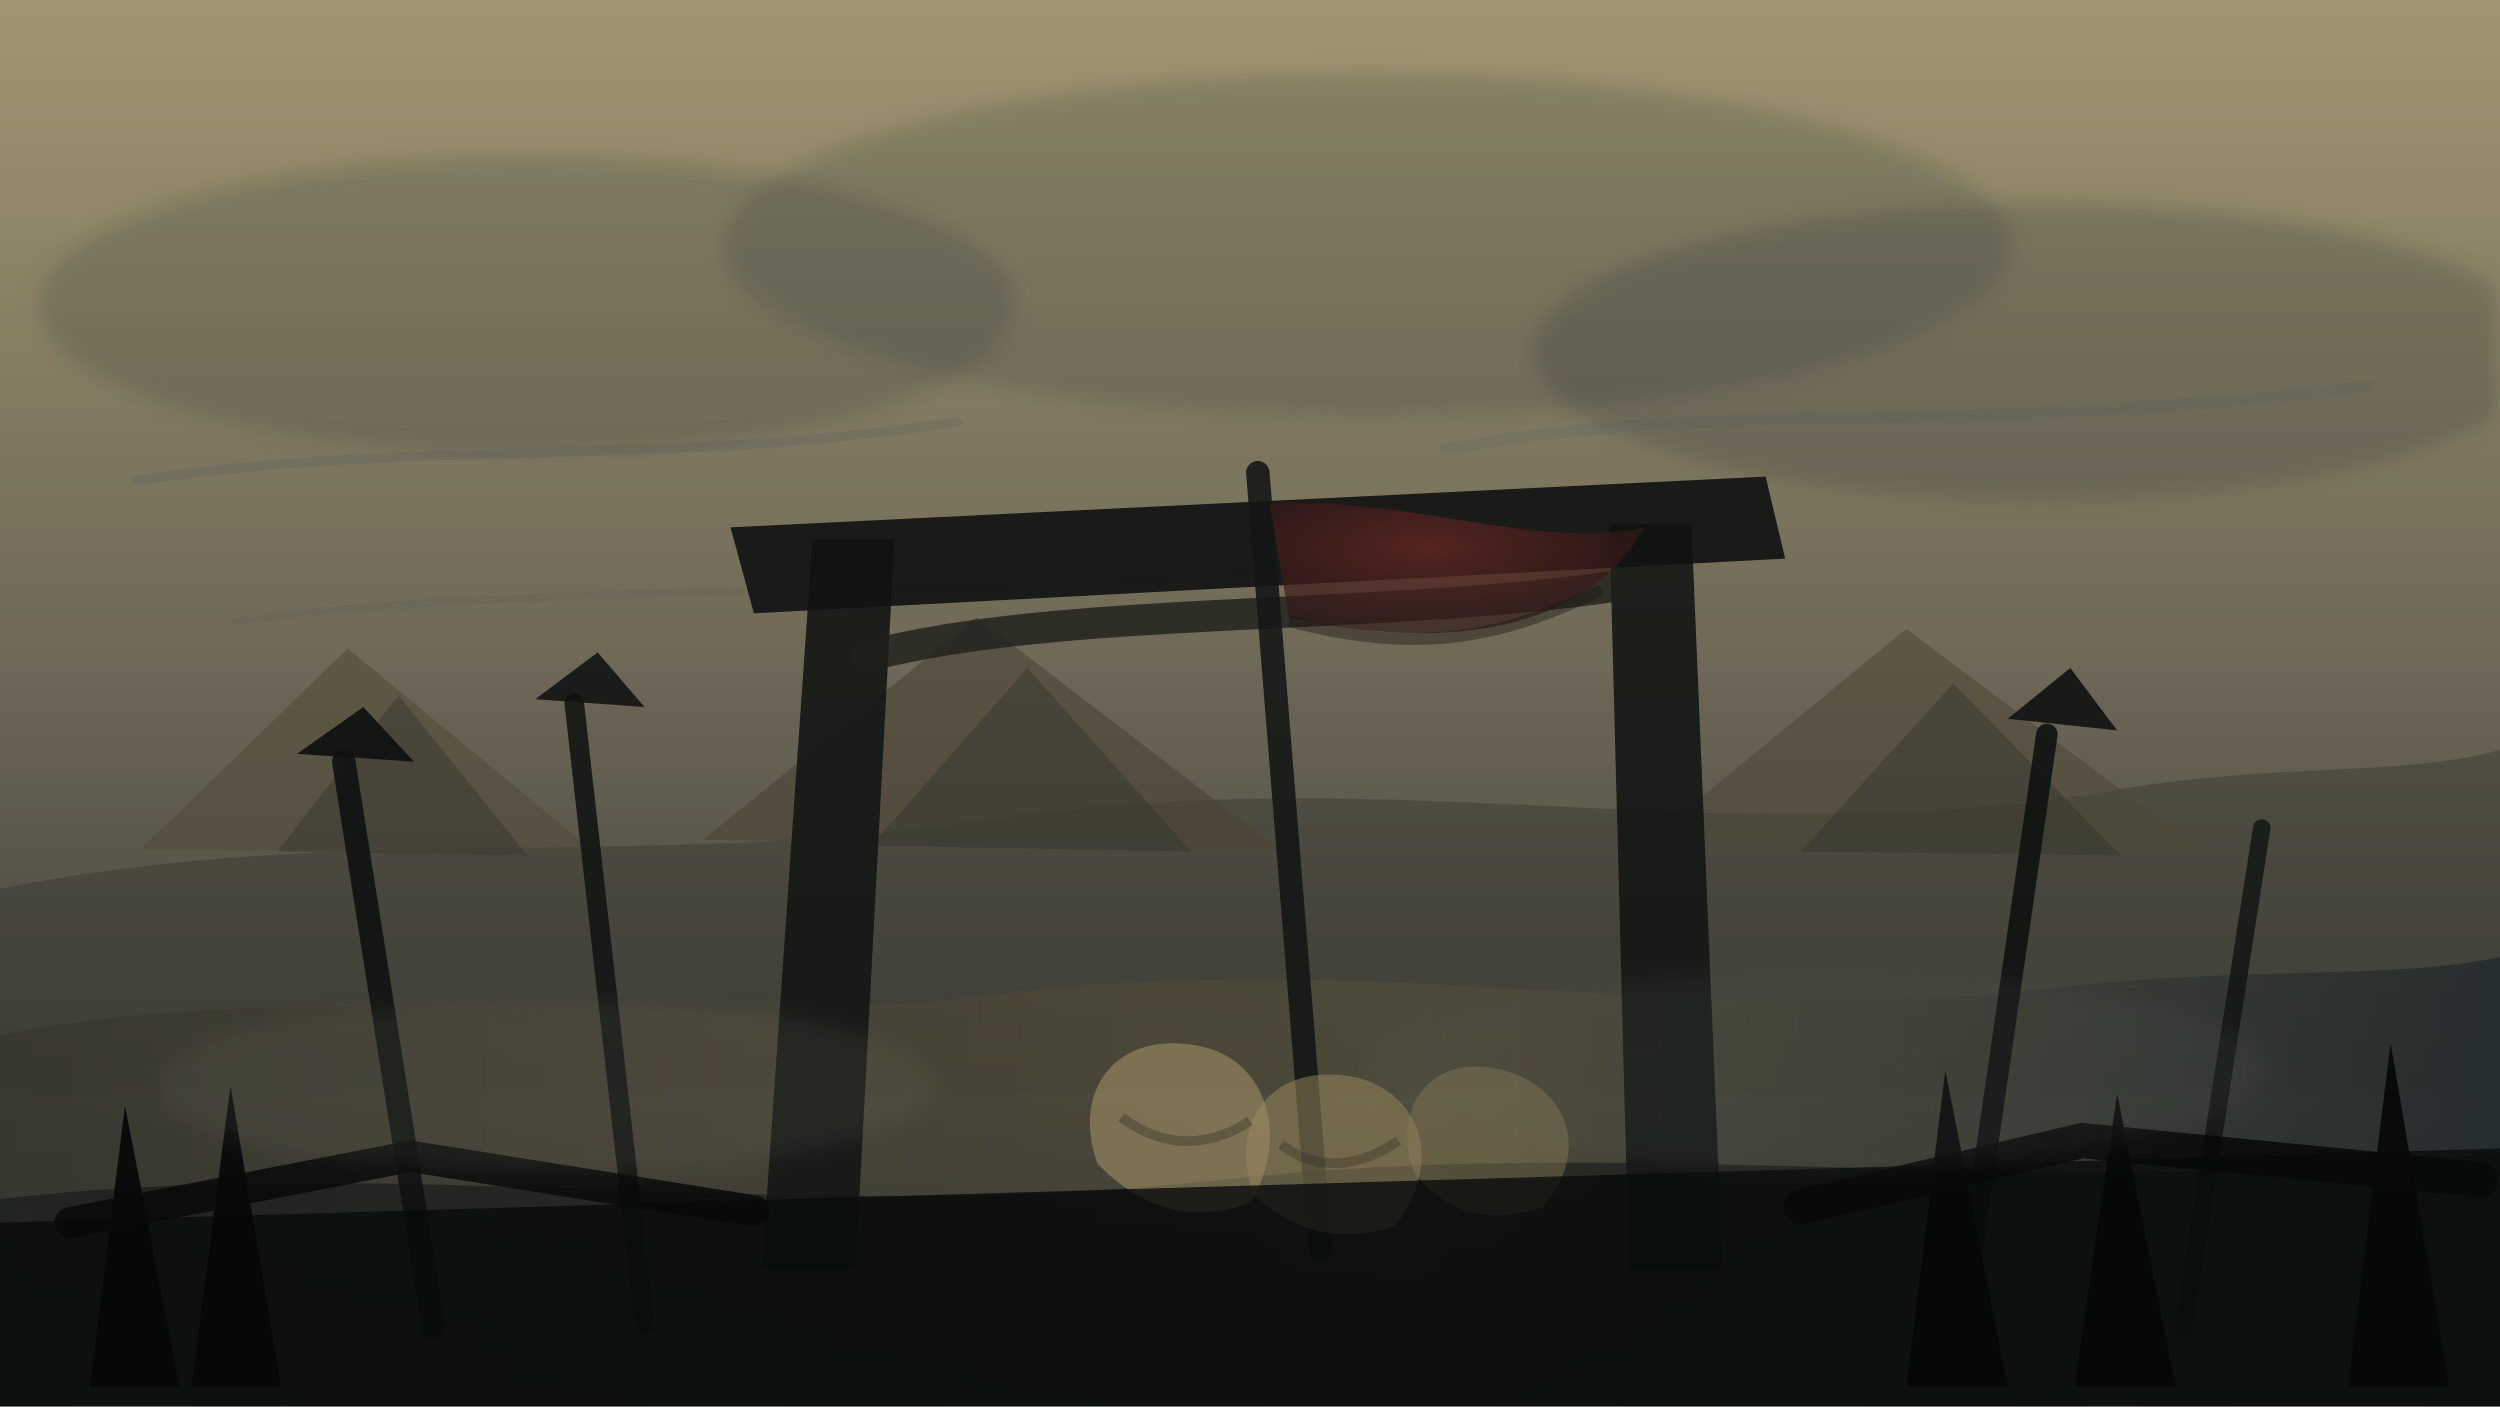
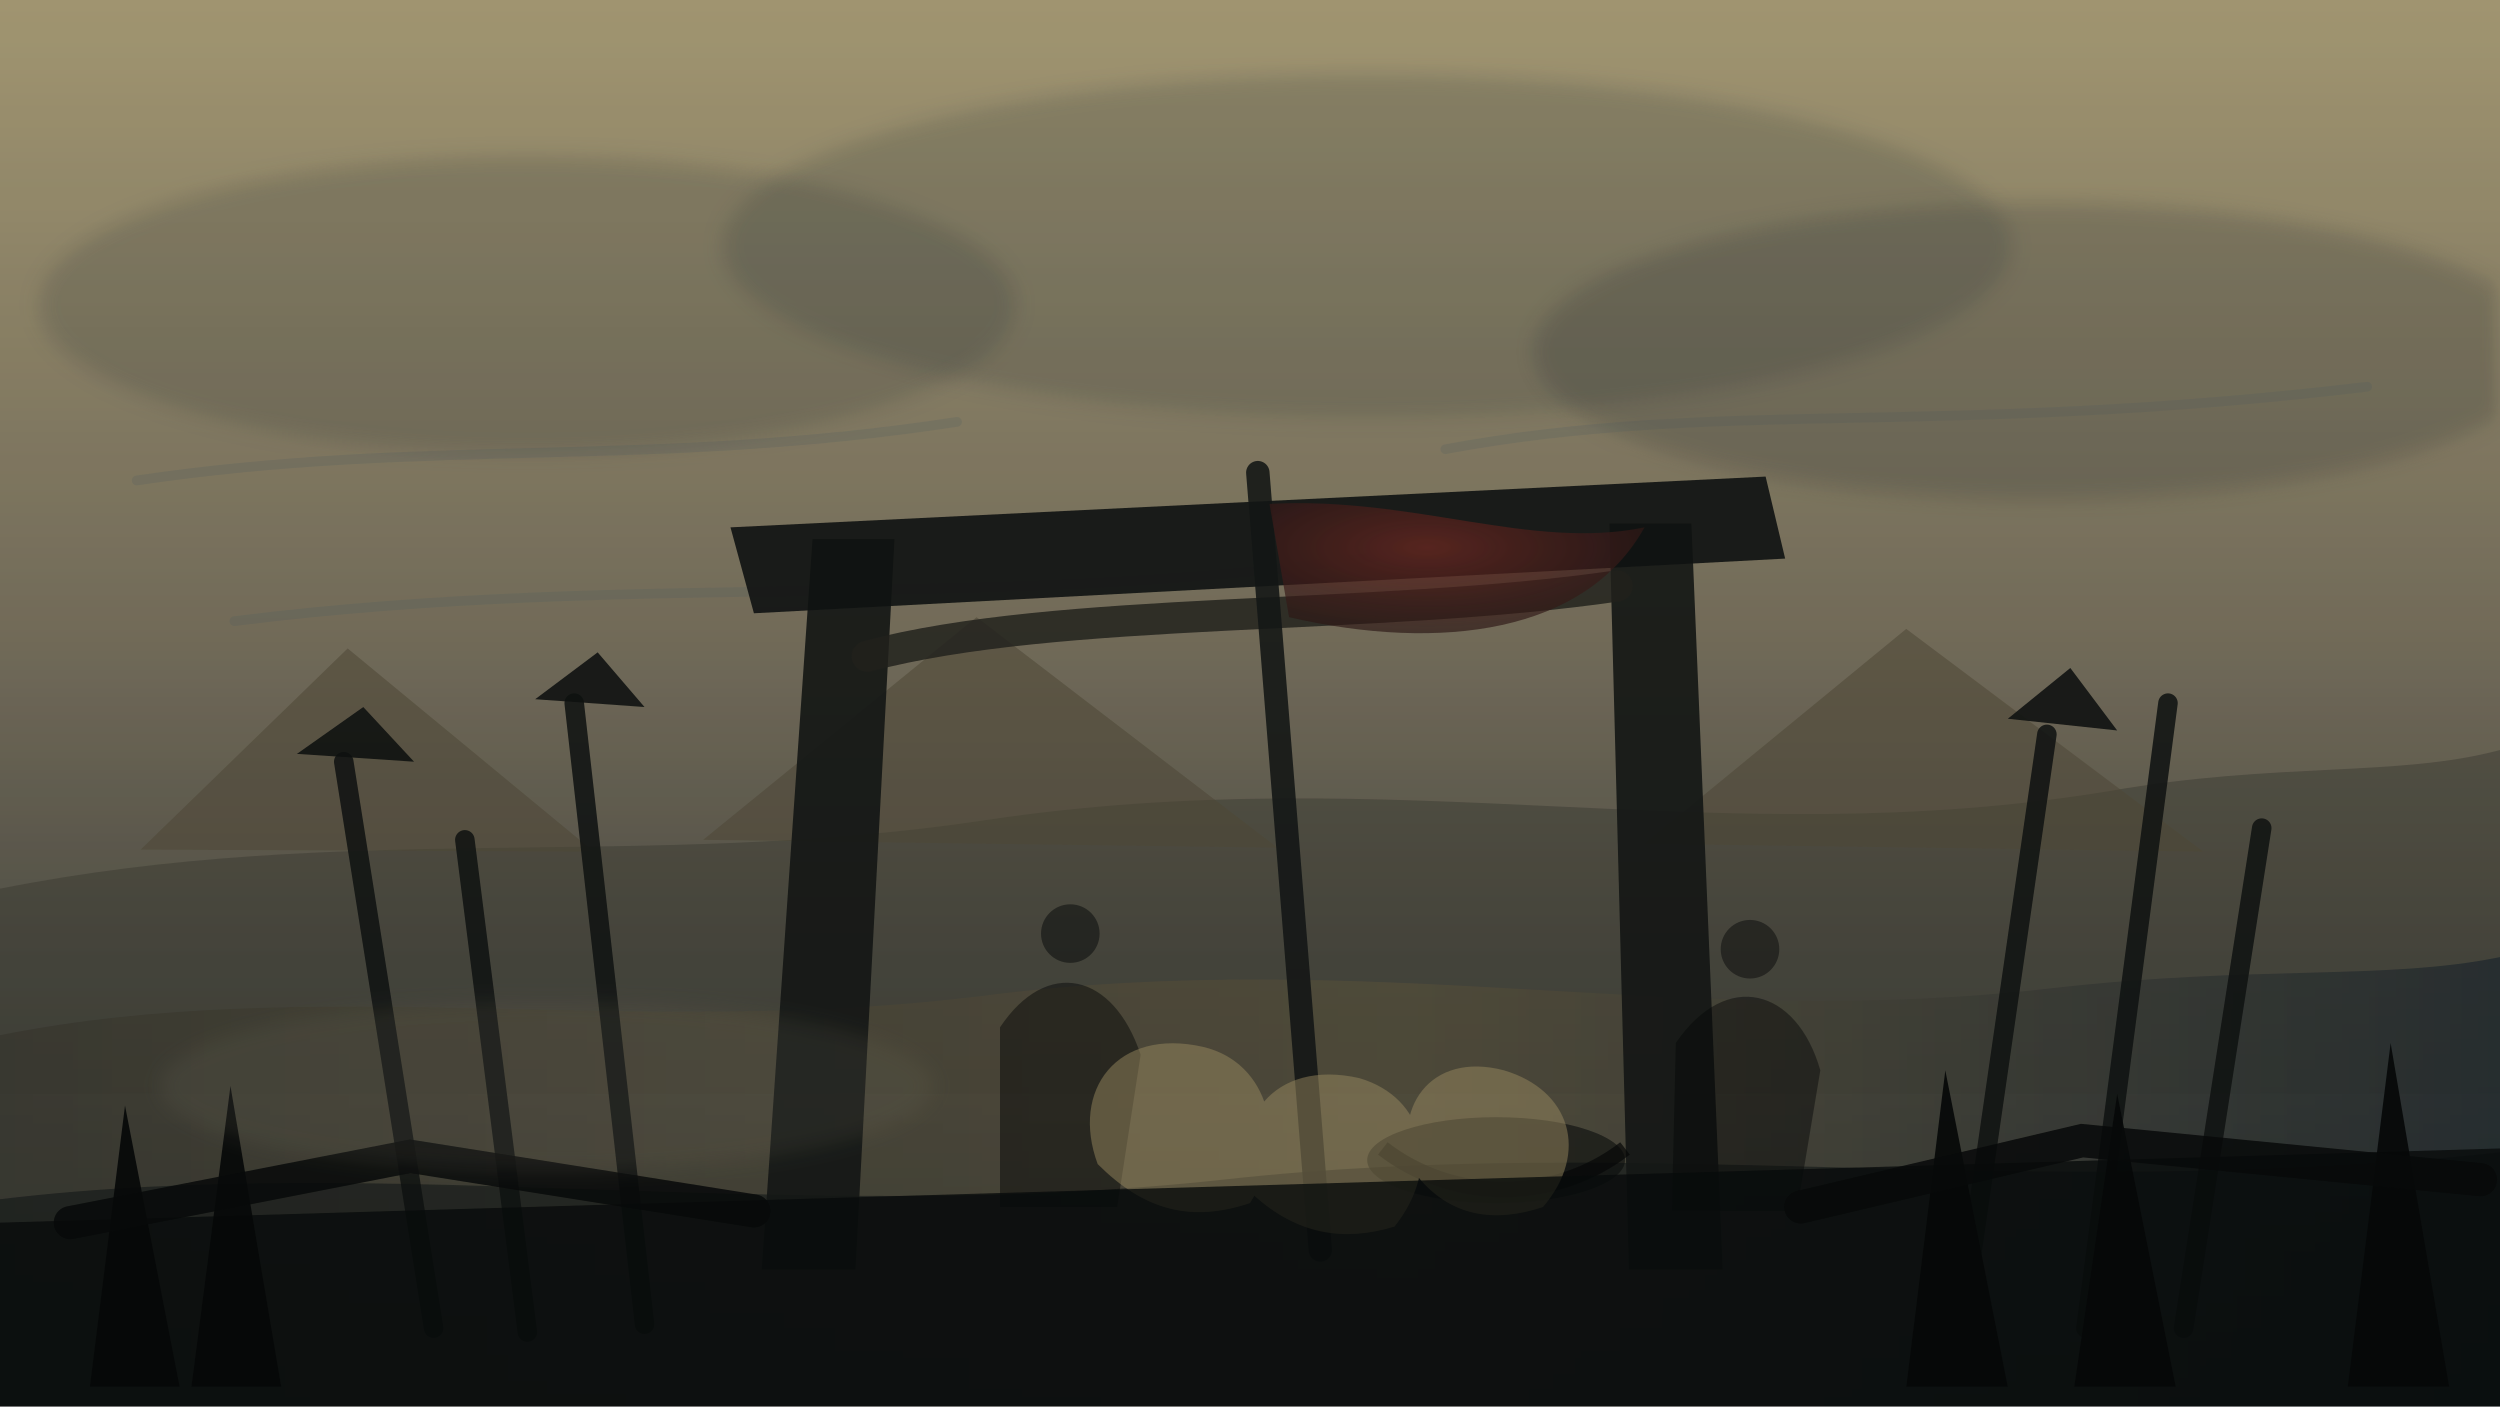
<svg xmlns="http://www.w3.org/2000/svg" width="1280" height="720" viewBox="0 0 1280 720">
  <defs>
    <linearGradient id="campSky" x1="0" y1="0" x2="0" y2="1">
      <stop offset="0" stop-color="#c8b789" />
      <stop offset="0.46" stop-color="#8b806a" />
      <stop offset="1" stop-color="#282d30" />
    </linearGradient>
    <linearGradient id="coldGround" x1="0" y1="0" x2="1" y2="0">
      <stop offset="0" stop-color="#3c3a30" stop-opacity="0.72" />
      <stop offset="0.56" stop-color="#5f563e" stop-opacity="0.58" />
      <stop offset="1" stop-color="#20292f" stop-opacity="0.74" />
    </linearGradient>
    <radialGradient id="flagDullRed" cx="42%" cy="34%" r="68%">
      <stop offset="0" stop-color="#6f2923" stop-opacity="0.92" />
      <stop offset="1" stop-color="#2d1715" stop-opacity="0.74" />
    </radialGradient>
    <filter id="dustBlur" x="-10%" y="-10%" width="120%" height="120%">
      <feGaussianBlur stdDeviation="5" />
    </filter>
  </defs>
  <rect width="1280" height="720" fill="url(#campSky)" />
  <rect width="1280" height="720" fill="#121514" opacity="0.13" />
  <ellipse cx="270" cy="156" rx="250" ry="76" fill="#343b3d" opacity="0.20" filter="url(#dustBlur)" />
  <ellipse cx="700" cy="126" rx="330" ry="88" fill="#273237" opacity="0.18" filter="url(#dustBlur)" />
  <ellipse cx="1045" cy="180" rx="260" ry="76" fill="#2d3335" opacity="0.22" filter="url(#dustBlur)" />
-   <path d="M70 246 C218 224 334 240 490 216" stroke="#526066" stroke-width="5" stroke-linecap="round" opacity="0.20" fill="none" />
-   <path d="M740 230 C880 204 994 224 1212 198" stroke="#51626b" stroke-width="6" stroke-linecap="round" opacity="0.18" fill="none" />
-   <path d="M120 318 C328 292 508 314 712 284" stroke="#625f54" stroke-width="4" stroke-linecap="round" opacity="0.24" fill="none" />
+   <path d="M70 246 C218 224 334 240 490 216 M740 230 C880 204 994 224 1212 198 M120 318 C328 292 508 314 712 284" stroke="#526066" stroke-width="5" stroke-linecap="round" opacity="0.20" fill="none" />
  <path d="M0 455 C176 420 330 446 504 420 C716 388 880 438 1080 405 C1166 390 1228 398 1280 384 L1280 560 L0 560 Z" fill="#3a3930" opacity="0.43" />
-   <path d="M72 435 L178 332 L304 436 Z" fill="#5a513c" opacity="0.58" />
-   <path d="M142 436 L204 356 L270 438 Z" fill="#37372f" opacity="0.42" />
-   <path d="M360 430 L500 316 L654 434 Z" fill="#514a39" opacity="0.60" />
-   <path d="M446 433 L526 342 L610 436 Z" fill="#32352e" opacity="0.40" />
-   <path d="M842 432 L976 322 L1128 436 Z" fill="#554d3a" opacity="0.56" />
-   <path d="M922 436 L1000 350 L1086 438 Z" fill="#31342e" opacity="0.40" />
+   <path d="M72 435 L178 332 L304 436 Z M360 430 L500 316 L654 434 Z M842 432 L976 322 L1128 436 Z" fill="#554d3a" opacity="0.56" />
  <path d="M0 530 C160 498 322 532 502 510 C704 484 862 528 1050 506 C1156 494 1222 502 1280 490 L1280 720 L0 720 Z" fill="url(#coldGround)" />
  <path d="M0 614 C200 590 406 628 626 604 C842 580 1038 616 1280 590 L1280 720 L0 720 Z" fill="#121616" opacity="0.58" />
-   <path d="M416 276 L458 276 L438 650 L390 650 Z" fill="#151715" opacity="0.90" />
-   <path d="M824 268 L866 268 L882 650 L834 650 Z" fill="#151715" opacity="0.90" />
+   <path d="M416 276 L458 276 L438 650 L390 650 Z M824 268 L866 268 L882 650 L834 650 Z" fill="#151715" opacity="0.90" />
  <path d="M374 270 L904 244 L914 286 L386 314 Z" fill="#111312" opacity="0.90" />
  <path d="M444 336 C542 310 704 318 828 300" stroke="#23221d" stroke-width="16" stroke-linecap="round" opacity="0.82" fill="none" />
  <path d="M644 242 L676 640" stroke="#141716" stroke-width="12" stroke-linecap="round" opacity="0.88" />
  <path d="M650 258 C724 254 784 282 842 270 C812 324 738 334 660 316 Z" fill="url(#flagDullRed)" opacity="0.88" />
-   <path d="M660 318 C728 336 770 326 820 302" stroke="#1e1513" stroke-width="6" opacity="0.42" fill="none" />
-   <path d="M562 596 C548 558 572 526 616 536 C650 544 660 584 640 616 C610 626 586 620 562 596 Z" fill="#b6a273" opacity="0.55" />
-   <path d="M642 612 C628 574 652 542 696 552 C730 562 738 598 714 628 C688 636 664 632 642 612 Z" fill="#a99668" opacity="0.50" />
-   <path d="M724 600 C712 568 732 538 770 548 C804 558 814 590 790 618 C766 626 742 624 724 600 Z" fill="#98865f" opacity="0.45" />
-   <path d="M574 572 C596 588 618 588 640 574" stroke="#473d2e" stroke-width="5" opacity="0.45" fill="none" />
-   <path d="M656 586 C674 600 696 598 716 584" stroke="#40372a" stroke-width="5" opacity="0.40" fill="none" />
-   <path d="M176 390 L222 680" stroke="#101211" stroke-width="12" stroke-linecap="round" opacity="0.92" />
-   <path d="M152 386 L186 362 L212 390 Z" fill="#0f1110" opacity="0.92" />
-   <path d="M294 360 L330 678" stroke="#101211" stroke-width="10" stroke-linecap="round" opacity="0.86" />
-   <path d="M274 358 L306 334 L330 362 Z" fill="#0f1110" opacity="0.86" />
-   <path d="M1048 376 L1004 680" stroke="#101211" stroke-width="11" stroke-linecap="round" opacity="0.90" />
-   <path d="M1028 368 L1060 342 L1084 374 Z" fill="#0f1110" opacity="0.88" />
-   <path d="M1158 424 L1118 680" stroke="#101211" stroke-width="9" stroke-linecap="round" opacity="0.78" />
+   <path d="M512 526 C536 490 570 498 584 540 L572 618 L512 618 Z" fill="#060707" opacity="0.48" />
+   <circle cx="548" cy="478" r="15" fill="#060707" opacity="0.50" />
+   <path d="M858 534 C884 496 920 506 932 548 L920 620 L856 620 Z" fill="#060707" opacity="0.46" />
+   <circle cx="896" cy="486" r="15" fill="#060707" opacity="0.48" />
+   <ellipse cx="766" cy="594" rx="66" ry="22" fill="#090a0a" opacity="0.58" />
+   <path d="M708 588 C744 616 796 616 832 588" stroke="#050606" stroke-width="8" opacity="0.70" fill="none" />
+   <path d="M562 596 C548 558 572 526 616 536 C650 544 660 584 640 616 C610 626 586 620 562 596 Z M642 612 C628 574 652 542 696 552 C730 562 738 598 714 628 C688 636 664 632 642 612 Z M724 600 C712 568 732 538 770 548 C804 558 814 590 790 618 C766 626 742 624 724 600 Z" fill="#a99668" opacity="0.48" />
+   <path d="M176 390 L222 680 M294 360 L330 678 M1048 376 L1004 680 M1158 424 L1118 680 M238 430 L270 682 M1110 360 L1068 680" stroke="#101211" stroke-width="10" stroke-linecap="round" opacity="0.86" />
+   <path d="M152 386 L186 362 L212 390 Z M274 358 L306 334 L330 362 Z M1028 368 L1060 342 L1084 374 Z" fill="#0f1110" opacity="0.88" />
  <path d="M0 626 L1280 588 L1280 720 L0 720 Z" fill="#080a0a" opacity="0.78" />
  <path d="M64 566 L92 710 L46 710 Z M118 556 L144 710 L98 710 Z M996 548 L1028 710 L976 710 Z M1084 560 L1114 710 L1062 710 Z M1224 534 L1254 710 L1202 710 Z" fill="#070808" opacity="0.92" />
-   <path d="M36 626 L210 592 L386 620" stroke="#080909" stroke-width="16" stroke-linecap="round" opacity="0.86" fill="none" />
-   <path d="M922 618 L1066 584 L1270 604" stroke="#080909" stroke-width="18" stroke-linecap="round" opacity="0.88" fill="none" />
+   <path d="M36 626 L210 592 L386 620 M922 618 L1066 584 L1270 604" stroke="#080909" stroke-width="17" stroke-linecap="round" opacity="0.86" fill="none" />
  <ellipse cx="280" cy="556" rx="198" ry="44" fill="#7b7563" opacity="0.16" filter="url(#dustBlur)" />
-   <ellipse cx="930" cy="548" rx="230" ry="50" fill="#6b6e68" opacity="0.12" filter="url(#dustBlur)" />
  <rect width="1280" height="720" fill="#050606" opacity="0.09" />
</svg>
